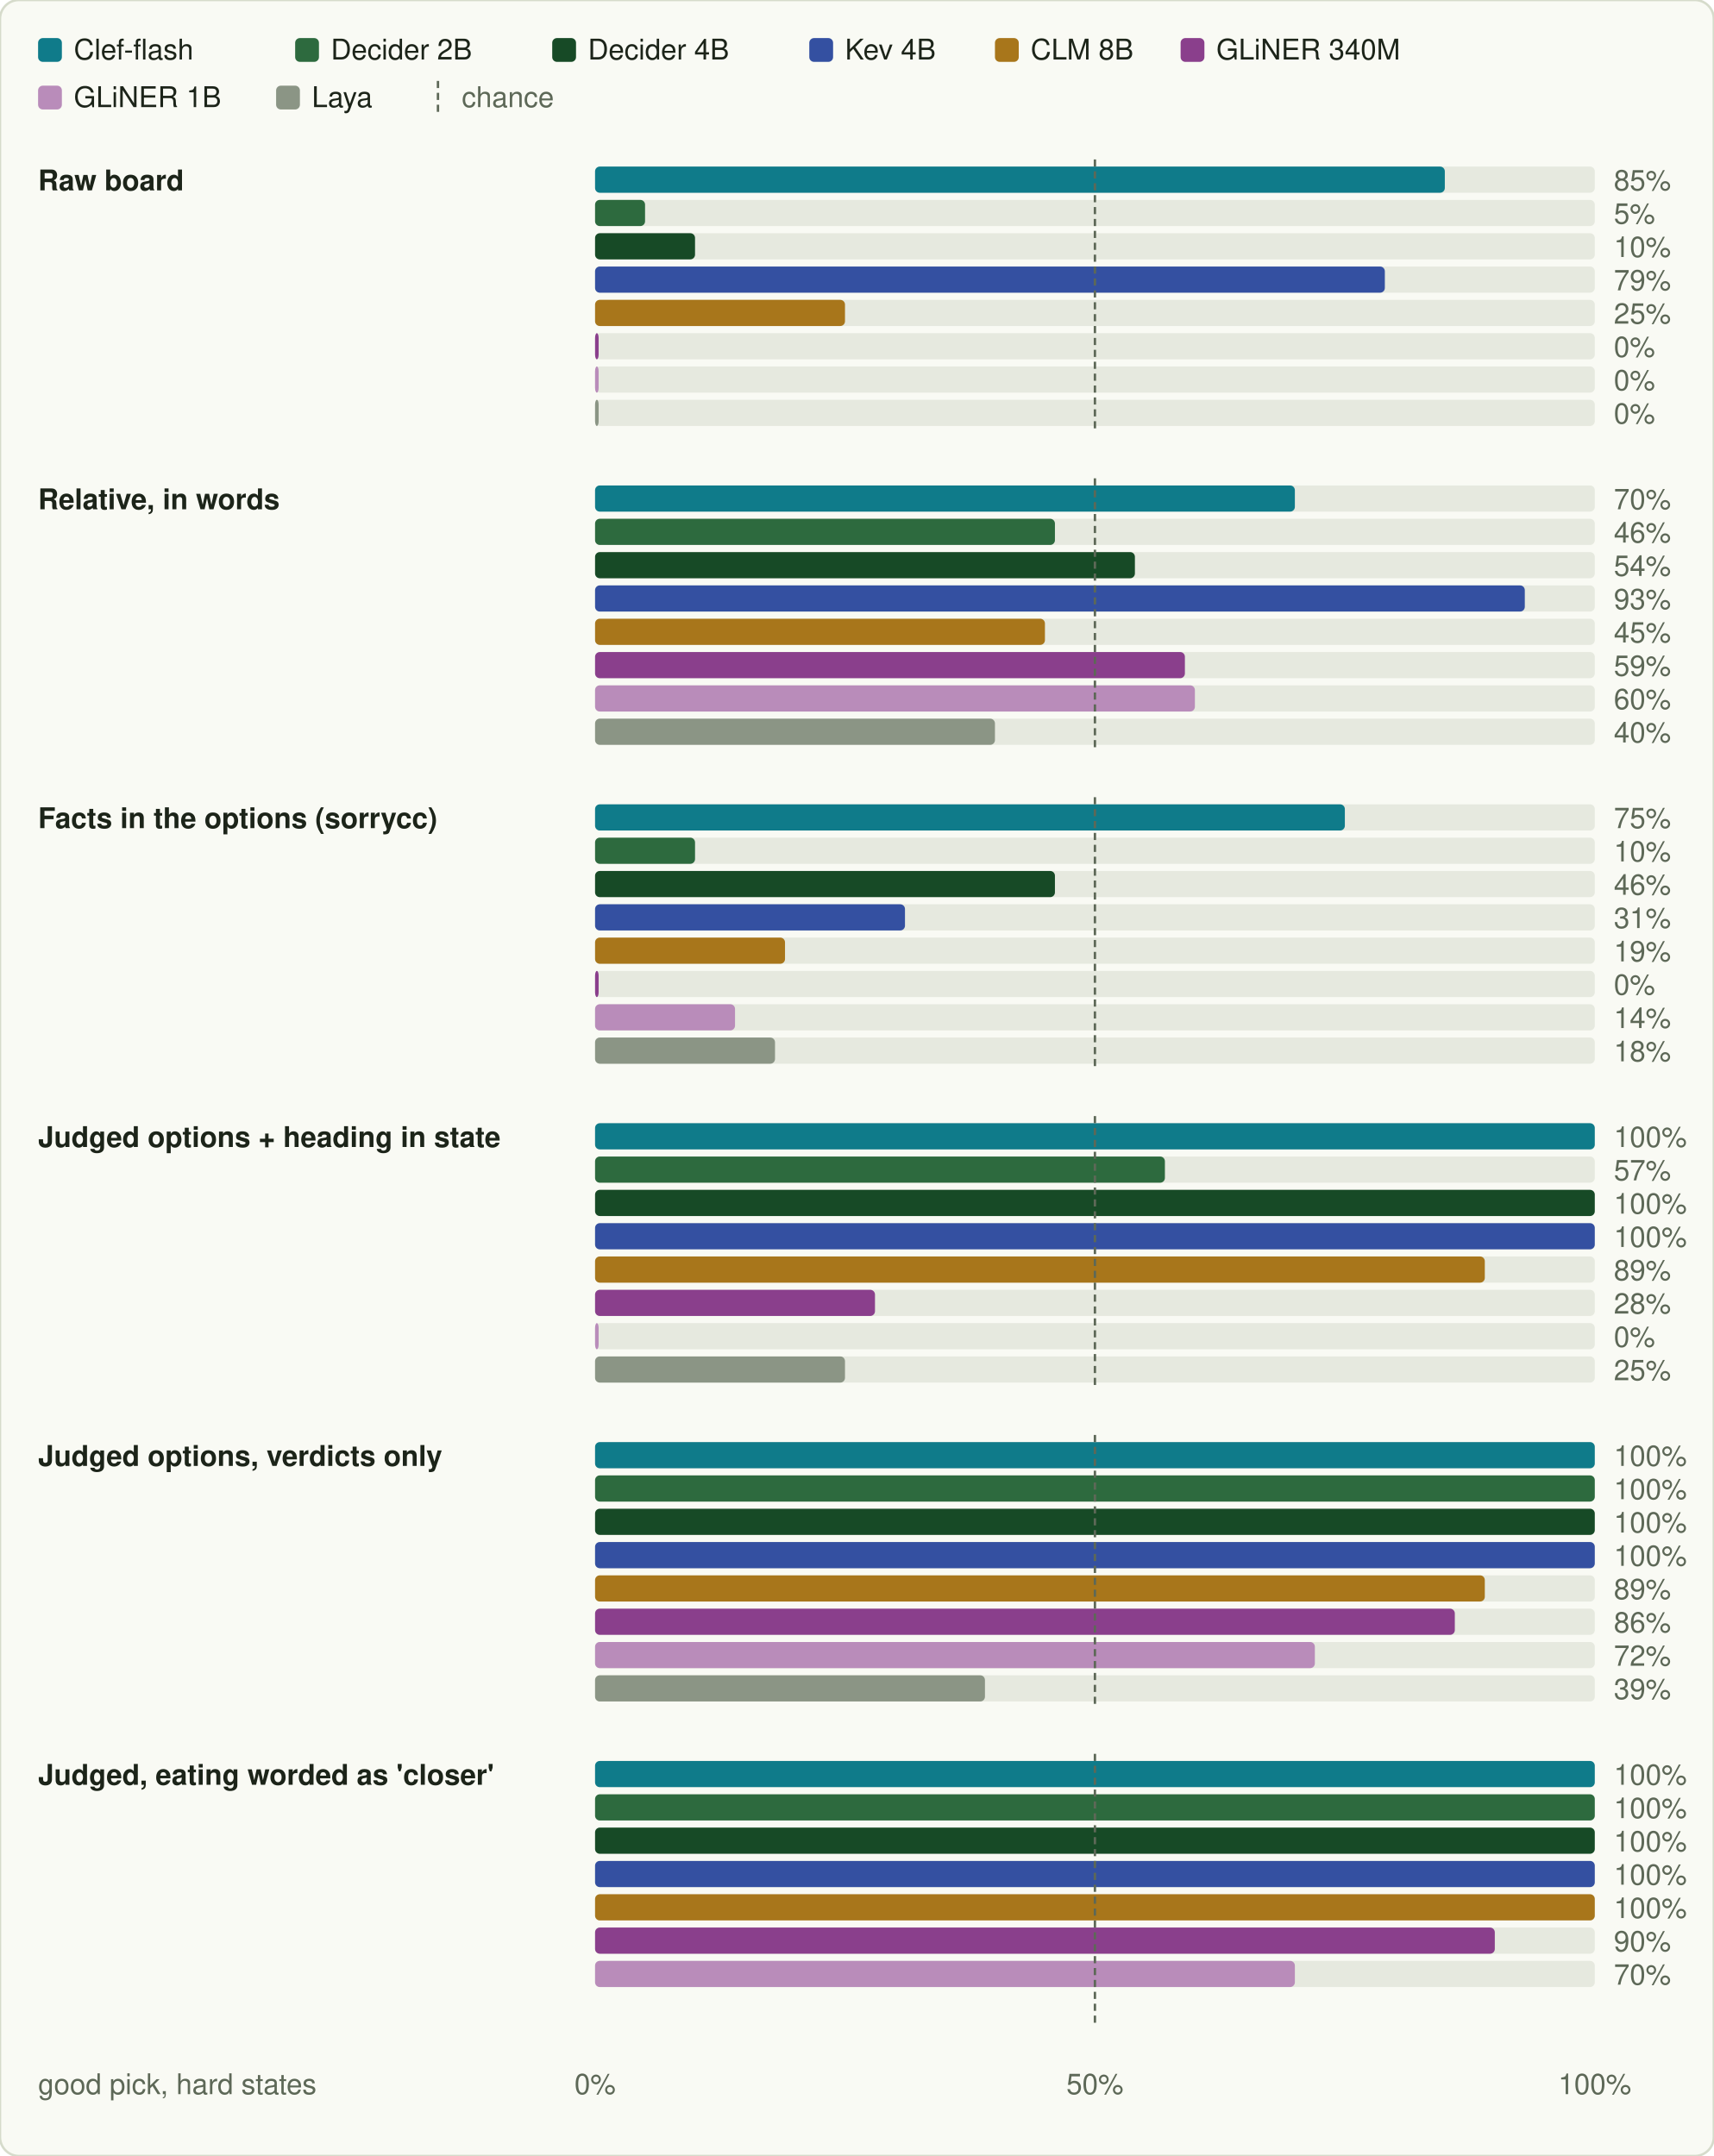
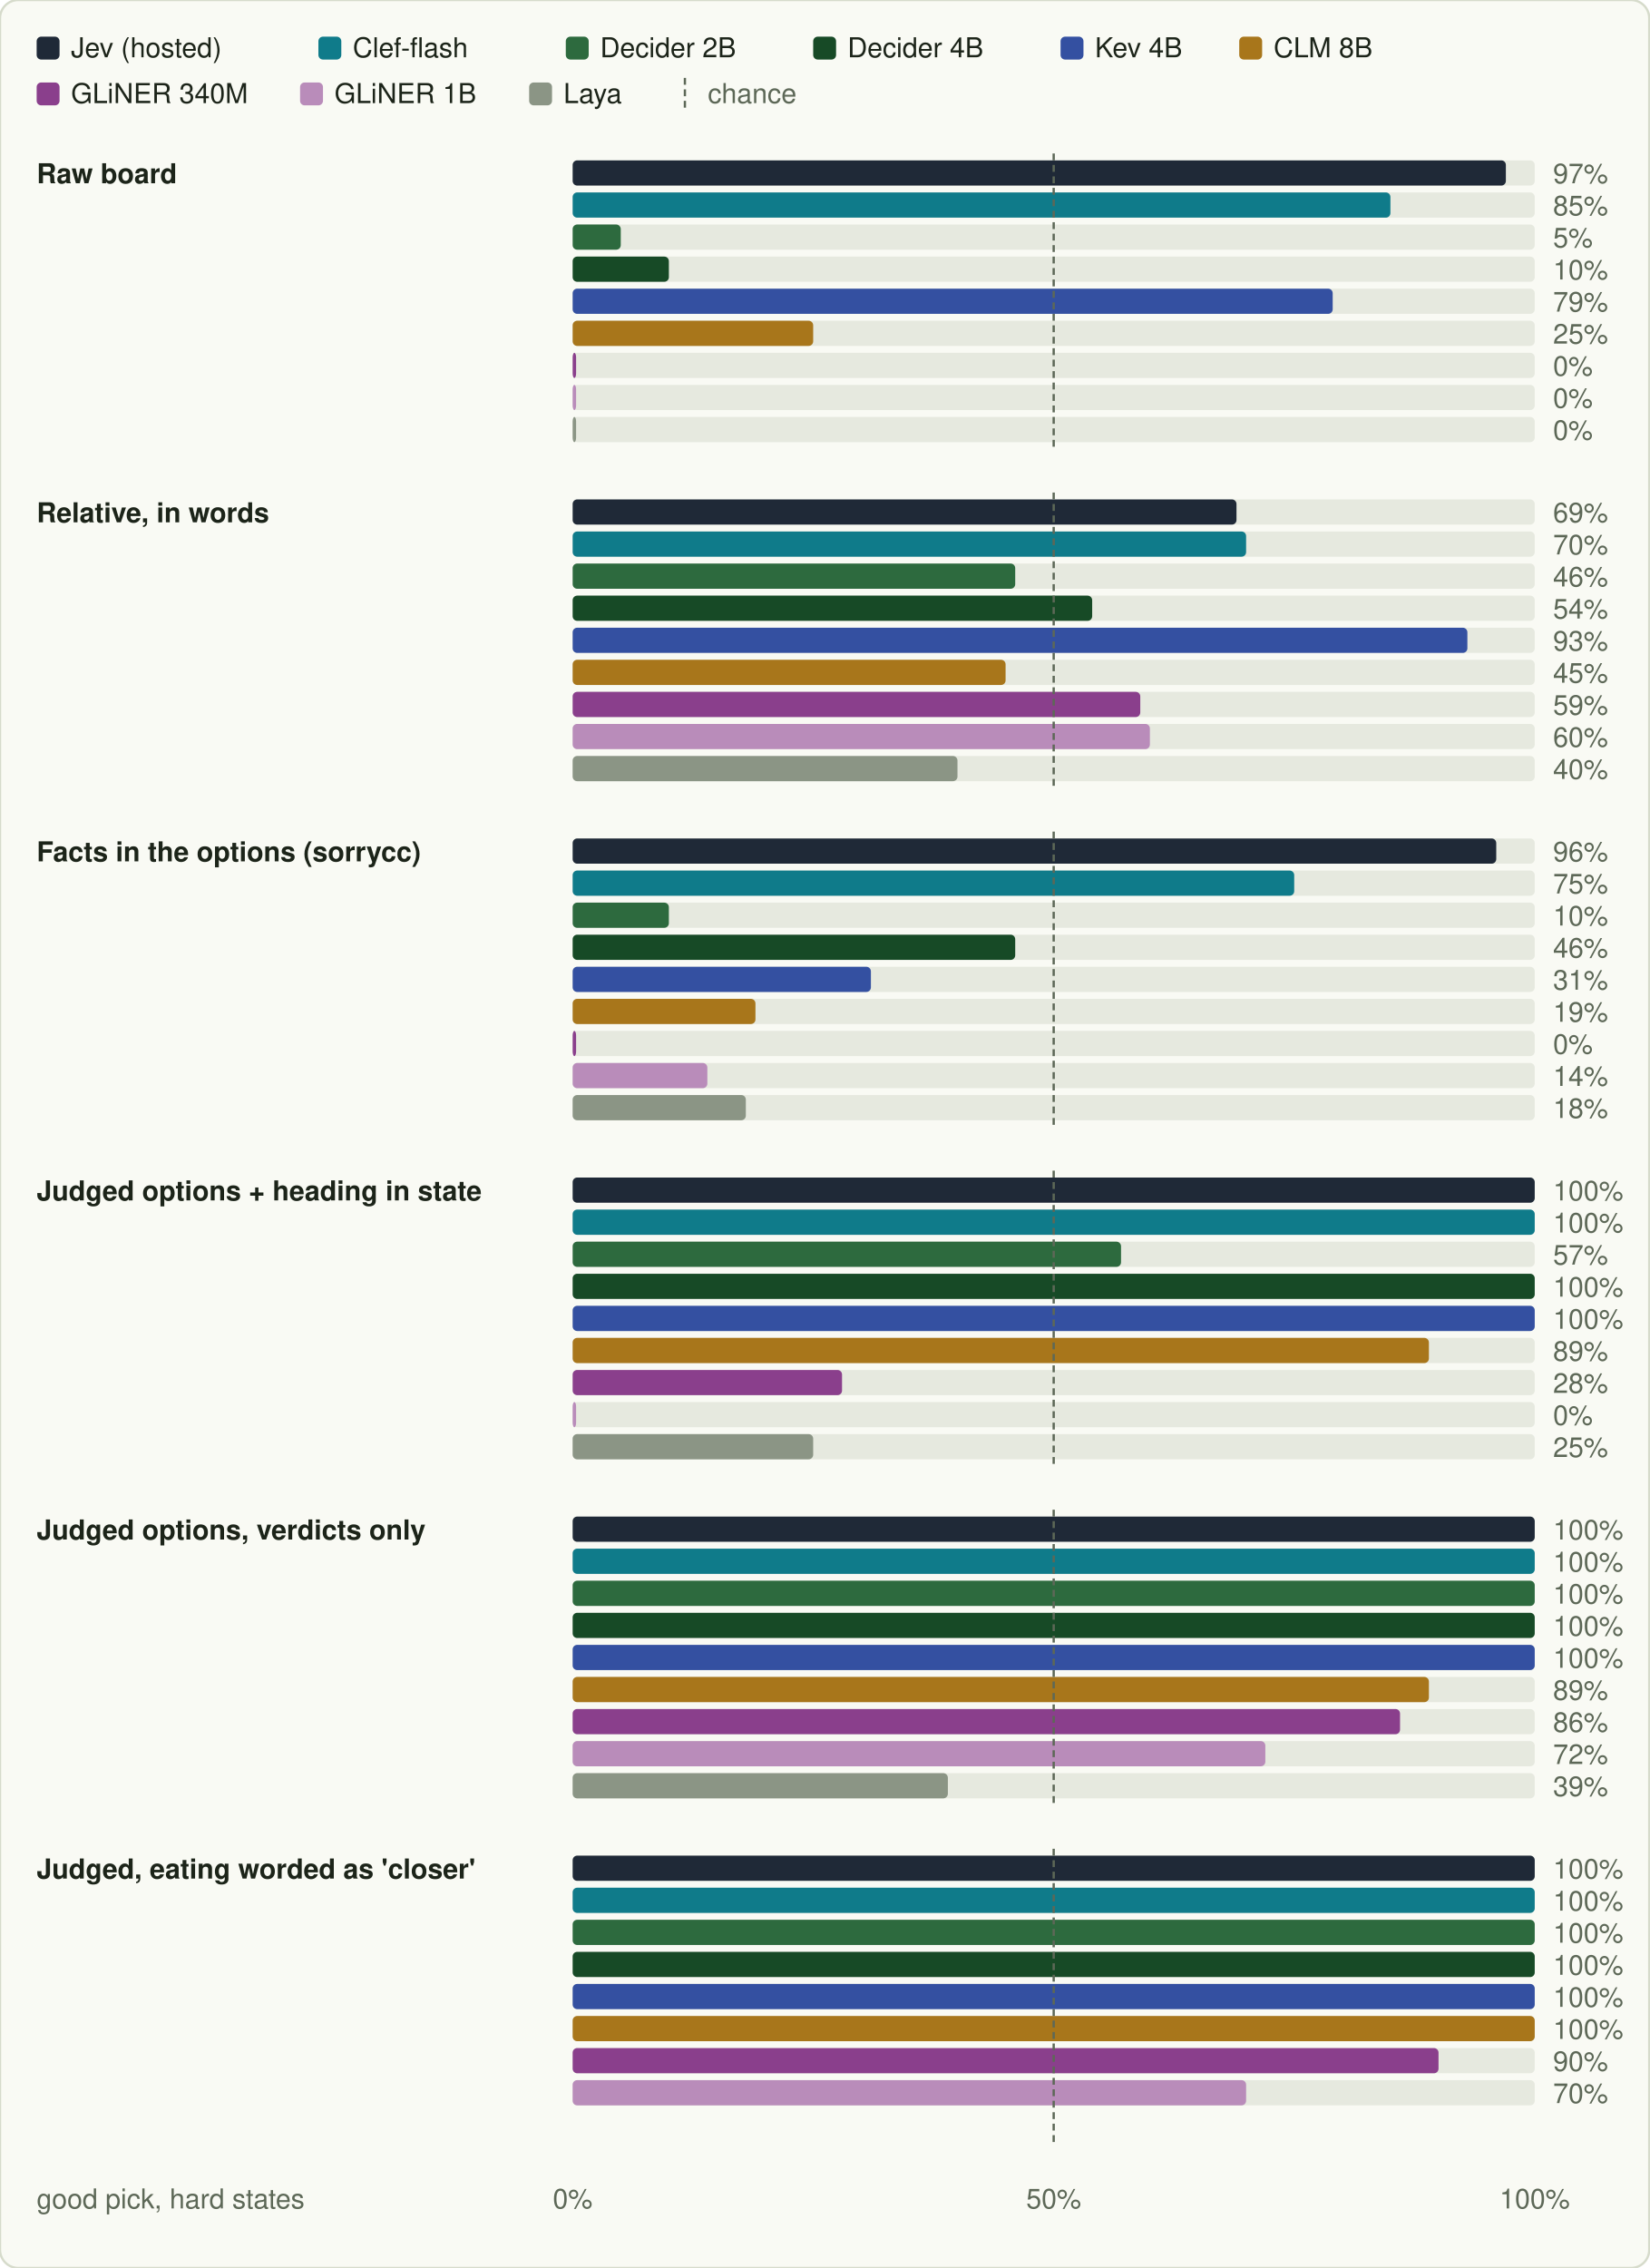
- <svg xmlns="http://www.w3.org/2000/svg" viewBox="0 0 720 906" width="720" height="906" font-family="-apple-system, Segoe UI, Helvetica, Arial, sans-serif" font-size="12">
-   <rect width="720" height="906" rx="8" fill="#f9faf4" stroke="#d6dbcb" />
-   <rect x="16" y="16" width="10" height="10" rx="2" fill="#0f7b8a" />
-   <text x="31" y="25" fill="#1c2419">Clef-flash</text>
-   <rect x="124" y="16" width="10" height="10" rx="2" fill="#2d6a3e" />
-   <text x="139" y="25" fill="#1c2419">Decider 2B</text>
-   <rect x="232" y="16" width="10" height="10" rx="2" fill="#174a26" />
-   <text x="247" y="25" fill="#1c2419">Decider 4B</text>
-   <rect x="340" y="16" width="10" height="10" rx="2" fill="#3450a1" />
-   <text x="355" y="25" fill="#1c2419">Kev 4B</text>
-   <rect x="418" y="16" width="10" height="10" rx="2" fill="#a8761b" />
-   <text x="433" y="25" fill="#1c2419">CLM 8B</text>
-   <rect x="496" y="16" width="10" height="10" rx="2" fill="#8a3f8c" />
-   <text x="511" y="25" fill="#1c2419">GLiNER 340M</text>
-   <rect x="16" y="36" width="10" height="10" rx="2" fill="#b98cba" />
-   <text x="31" y="45" fill="#1c2419">GLiNER 1B</text>
-   <rect x="116" y="36" width="10" height="10" rx="2" fill="#8b9585" />
-   <text x="131" y="45" fill="#1c2419">Laya</text>
-   <line x1="184" y1="34" x2="184" y2="48" stroke="#5d6857" stroke-dasharray="3 2" />
-   <text x="194" y="45" fill="#5d6857">chance</text>
+ <svg xmlns="http://www.w3.org/2000/svg" viewBox="0 0 720 990" width="720" height="990" font-family="-apple-system, Segoe UI, Helvetica, Arial, sans-serif" font-size="12">
+   <rect width="720" height="990" rx="8" fill="#f9faf4" stroke="#d6dbcb" />
+   <rect x="16" y="16" width="10" height="10" rx="2" fill="#1f2937" />
+   <text x="31" y="25" fill="#1c2419">Jev (hosted)</text>
+   <rect x="139" y="16" width="10" height="10" rx="2" fill="#0f7b8a" />
+   <text x="154" y="25" fill="#1c2419">Clef-flash</text>
+   <rect x="247" y="16" width="10" height="10" rx="2" fill="#2d6a3e" />
+   <text x="262" y="25" fill="#1c2419">Decider 2B</text>
+   <rect x="355" y="16" width="10" height="10" rx="2" fill="#174a26" />
+   <text x="370" y="25" fill="#1c2419">Decider 4B</text>
+   <rect x="463" y="16" width="10" height="10" rx="2" fill="#3450a1" />
+   <text x="478" y="25" fill="#1c2419">Kev 4B</text>
+   <rect x="541" y="16" width="10" height="10" rx="2" fill="#a8761b" />
+   <text x="556" y="25" fill="#1c2419">CLM 8B</text>
+   <rect x="16" y="36" width="10" height="10" rx="2" fill="#8a3f8c" />
+   <text x="31" y="45" fill="#1c2419">GLiNER 340M</text>
+   <rect x="131" y="36" width="10" height="10" rx="2" fill="#b98cba" />
+   <text x="146" y="45" fill="#1c2419">GLiNER 1B</text>
+   <rect x="231" y="36" width="10" height="10" rx="2" fill="#8b9585" />
+   <text x="246" y="45" fill="#1c2419">Laya</text>
+   <line x1="299" y1="34" x2="299" y2="48" stroke="#5d6857" stroke-dasharray="3 2" />
+   <text x="309" y="45" fill="#5d6857">chance</text>
  <text x="16" y="80" fill="#1c2419" font-weight="600">Raw board</text>
  <rect x="250" y="70" width="420" height="11" rx="2" fill="#e6e9df" />
-   <rect x="250" y="70" width="357.0" height="11" rx="2" fill="#0f7b8a" />
-   <text x="678" y="80" fill="#5d6857">85%</text>
+   <rect x="250" y="70" width="407.4" height="11" rx="2" fill="#1f2937" />
+   <text x="678" y="80" fill="#5d6857">97%</text>
  <rect x="250" y="84" width="420" height="11" rx="2" fill="#e6e9df" />
-   <rect x="250" y="84" width="21.0" height="11" rx="2" fill="#2d6a3e" />
-   <text x="678" y="94" fill="#5d6857">5%</text>
+   <rect x="250" y="84" width="357.0" height="11" rx="2" fill="#0f7b8a" />
+   <text x="678" y="94" fill="#5d6857">85%</text>
  <rect x="250" y="98" width="420" height="11" rx="2" fill="#e6e9df" />
-   <rect x="250" y="98" width="42.0" height="11" rx="2" fill="#174a26" />
-   <text x="678" y="108" fill="#5d6857">10%</text>
+   <rect x="250" y="98" width="21.0" height="11" rx="2" fill="#2d6a3e" />
+   <text x="678" y="108" fill="#5d6857">5%</text>
  <rect x="250" y="112" width="420" height="11" rx="2" fill="#e6e9df" />
-   <rect x="250" y="112" width="331.8" height="11" rx="2" fill="#3450a1" />
-   <text x="678" y="122" fill="#5d6857">79%</text>
+   <rect x="250" y="112" width="42.0" height="11" rx="2" fill="#174a26" />
+   <text x="678" y="122" fill="#5d6857">10%</text>
  <rect x="250" y="126" width="420" height="11" rx="2" fill="#e6e9df" />
-   <rect x="250" y="126" width="105.0" height="11" rx="2" fill="#a8761b" />
-   <text x="678" y="136" fill="#5d6857">25%</text>
+   <rect x="250" y="126" width="331.8" height="11" rx="2" fill="#3450a1" />
+   <text x="678" y="136" fill="#5d6857">79%</text>
  <rect x="250" y="140" width="420" height="11" rx="2" fill="#e6e9df" />
-   <rect x="250" y="140" width="1.5" height="11" rx="2" fill="#8a3f8c" />
-   <text x="678" y="150" fill="#5d6857">0%</text>
+   <rect x="250" y="140" width="105.0" height="11" rx="2" fill="#a8761b" />
+   <text x="678" y="150" fill="#5d6857">25%</text>
  <rect x="250" y="154" width="420" height="11" rx="2" fill="#e6e9df" />
-   <rect x="250" y="154" width="1.5" height="11" rx="2" fill="#b98cba" />
+   <rect x="250" y="154" width="1.5" height="11" rx="2" fill="#8a3f8c" />
  <text x="678" y="164" fill="#5d6857">0%</text>
  <rect x="250" y="168" width="420" height="11" rx="2" fill="#e6e9df" />
-   <rect x="250" y="168" width="1.5" height="11" rx="2" fill="#8b9585" />
+   <rect x="250" y="168" width="1.5" height="11" rx="2" fill="#b98cba" />
  <text x="678" y="178" fill="#5d6857">0%</text>
-   <line x1="460.0" y1="67" x2="460.0" y2="182" stroke="#5d6857" stroke-dasharray="3 2" />
-   <text x="16" y="214" fill="#1c2419" font-weight="600">Relative, in words</text>
-   <rect x="250" y="204" width="420" height="11" rx="2" fill="#e6e9df" />
-   <rect x="250" y="204" width="294.0" height="11" rx="2" fill="#0f7b8a" />
-   <text x="678" y="214" fill="#5d6857">70%</text>
+   <rect x="250" y="182" width="420" height="11" rx="2" fill="#e6e9df" />
+   <rect x="250" y="182" width="1.5" height="11" rx="2" fill="#8b9585" />
+   <text x="678" y="192" fill="#5d6857">0%</text>
+   <line x1="460.0" y1="67" x2="460.0" y2="196" stroke="#5d6857" stroke-dasharray="3 2" />
+   <text x="16" y="228" fill="#1c2419" font-weight="600">Relative, in words</text>
  <rect x="250" y="218" width="420" height="11" rx="2" fill="#e6e9df" />
-   <rect x="250" y="218" width="193.2" height="11" rx="2" fill="#2d6a3e" />
-   <text x="678" y="228" fill="#5d6857">46%</text>
+   <rect x="250" y="218" width="289.8" height="11" rx="2" fill="#1f2937" />
+   <text x="678" y="228" fill="#5d6857">69%</text>
  <rect x="250" y="232" width="420" height="11" rx="2" fill="#e6e9df" />
-   <rect x="250" y="232" width="226.8" height="11" rx="2" fill="#174a26" />
-   <text x="678" y="242" fill="#5d6857">54%</text>
+   <rect x="250" y="232" width="294.0" height="11" rx="2" fill="#0f7b8a" />
+   <text x="678" y="242" fill="#5d6857">70%</text>
  <rect x="250" y="246" width="420" height="11" rx="2" fill="#e6e9df" />
-   <rect x="250" y="246" width="390.6" height="11" rx="2" fill="#3450a1" />
-   <text x="678" y="256" fill="#5d6857">93%</text>
+   <rect x="250" y="246" width="193.2" height="11" rx="2" fill="#2d6a3e" />
+   <text x="678" y="256" fill="#5d6857">46%</text>
  <rect x="250" y="260" width="420" height="11" rx="2" fill="#e6e9df" />
-   <rect x="250" y="260" width="189.0" height="11" rx="2" fill="#a8761b" />
-   <text x="678" y="270" fill="#5d6857">45%</text>
+   <rect x="250" y="260" width="226.8" height="11" rx="2" fill="#174a26" />
+   <text x="678" y="270" fill="#5d6857">54%</text>
  <rect x="250" y="274" width="420" height="11" rx="2" fill="#e6e9df" />
-   <rect x="250" y="274" width="247.8" height="11" rx="2" fill="#8a3f8c" />
-   <text x="678" y="284" fill="#5d6857">59%</text>
+   <rect x="250" y="274" width="390.6" height="11" rx="2" fill="#3450a1" />
+   <text x="678" y="284" fill="#5d6857">93%</text>
  <rect x="250" y="288" width="420" height="11" rx="2" fill="#e6e9df" />
-   <rect x="250" y="288" width="252.0" height="11" rx="2" fill="#b98cba" />
-   <text x="678" y="298" fill="#5d6857">60%</text>
+   <rect x="250" y="288" width="189.0" height="11" rx="2" fill="#a8761b" />
+   <text x="678" y="298" fill="#5d6857">45%</text>
  <rect x="250" y="302" width="420" height="11" rx="2" fill="#e6e9df" />
-   <rect x="250" y="302" width="168.0" height="11" rx="2" fill="#8b9585" />
-   <text x="678" y="312" fill="#5d6857">40%</text>
-   <line x1="460.0" y1="201" x2="460.0" y2="316" stroke="#5d6857" stroke-dasharray="3 2" />
-   <text x="16" y="348" fill="#1c2419" font-weight="600">Facts in the options (sorrycc)</text>
-   <rect x="250" y="338" width="420" height="11" rx="2" fill="#e6e9df" />
-   <rect x="250" y="338" width="315.0" height="11" rx="2" fill="#0f7b8a" />
-   <text x="678" y="348" fill="#5d6857">75%</text>
-   <rect x="250" y="352" width="420" height="11" rx="2" fill="#e6e9df" />
-   <rect x="250" y="352" width="42.0" height="11" rx="2" fill="#2d6a3e" />
-   <text x="678" y="362" fill="#5d6857">10%</text>
+   <rect x="250" y="302" width="247.8" height="11" rx="2" fill="#8a3f8c" />
+   <text x="678" y="312" fill="#5d6857">59%</text>
+   <rect x="250" y="316" width="420" height="11" rx="2" fill="#e6e9df" />
+   <rect x="250" y="316" width="252.0" height="11" rx="2" fill="#b98cba" />
+   <text x="678" y="326" fill="#5d6857">60%</text>
+   <rect x="250" y="330" width="420" height="11" rx="2" fill="#e6e9df" />
+   <rect x="250" y="330" width="168.0" height="11" rx="2" fill="#8b9585" />
+   <text x="678" y="340" fill="#5d6857">40%</text>
+   <line x1="460.0" y1="215" x2="460.0" y2="344" stroke="#5d6857" stroke-dasharray="3 2" />
+   <text x="16" y="376" fill="#1c2419" font-weight="600">Facts in the options (sorrycc)</text>
  <rect x="250" y="366" width="420" height="11" rx="2" fill="#e6e9df" />
-   <rect x="250" y="366" width="193.2" height="11" rx="2" fill="#174a26" />
-   <text x="678" y="376" fill="#5d6857">46%</text>
+   <rect x="250" y="366" width="403.2" height="11" rx="2" fill="#1f2937" />
+   <text x="678" y="376" fill="#5d6857">96%</text>
  <rect x="250" y="380" width="420" height="11" rx="2" fill="#e6e9df" />
-   <rect x="250" y="380" width="130.2" height="11" rx="2" fill="#3450a1" />
-   <text x="678" y="390" fill="#5d6857">31%</text>
+   <rect x="250" y="380" width="315.0" height="11" rx="2" fill="#0f7b8a" />
+   <text x="678" y="390" fill="#5d6857">75%</text>
  <rect x="250" y="394" width="420" height="11" rx="2" fill="#e6e9df" />
-   <rect x="250" y="394" width="79.8" height="11" rx="2" fill="#a8761b" />
-   <text x="678" y="404" fill="#5d6857">19%</text>
+   <rect x="250" y="394" width="42.0" height="11" rx="2" fill="#2d6a3e" />
+   <text x="678" y="404" fill="#5d6857">10%</text>
  <rect x="250" y="408" width="420" height="11" rx="2" fill="#e6e9df" />
-   <rect x="250" y="408" width="1.5" height="11" rx="2" fill="#8a3f8c" />
-   <text x="678" y="418" fill="#5d6857">0%</text>
+   <rect x="250" y="408" width="193.2" height="11" rx="2" fill="#174a26" />
+   <text x="678" y="418" fill="#5d6857">46%</text>
  <rect x="250" y="422" width="420" height="11" rx="2" fill="#e6e9df" />
-   <rect x="250" y="422" width="58.8" height="11" rx="2" fill="#b98cba" />
-   <text x="678" y="432" fill="#5d6857">14%</text>
+   <rect x="250" y="422" width="130.2" height="11" rx="2" fill="#3450a1" />
+   <text x="678" y="432" fill="#5d6857">31%</text>
  <rect x="250" y="436" width="420" height="11" rx="2" fill="#e6e9df" />
-   <rect x="250" y="436" width="75.6" height="11" rx="2" fill="#8b9585" />
-   <text x="678" y="446" fill="#5d6857">18%</text>
-   <line x1="460.0" y1="335" x2="460.0" y2="450" stroke="#5d6857" stroke-dasharray="3 2" />
-   <text x="16" y="482" fill="#1c2419" font-weight="600">Judged options + heading in state</text>
-   <rect x="250" y="472" width="420" height="11" rx="2" fill="#e6e9df" />
-   <rect x="250" y="472" width="420.0" height="11" rx="2" fill="#0f7b8a" />
-   <text x="678" y="482" fill="#5d6857">100%</text>
-   <rect x="250" y="486" width="420" height="11" rx="2" fill="#e6e9df" />
-   <rect x="250" y="486" width="239.4" height="11" rx="2" fill="#2d6a3e" />
-   <text x="678" y="496" fill="#5d6857">57%</text>
-   <rect x="250" y="500" width="420" height="11" rx="2" fill="#e6e9df" />
-   <rect x="250" y="500" width="420.0" height="11" rx="2" fill="#174a26" />
-   <text x="678" y="510" fill="#5d6857">100%</text>
+   <rect x="250" y="436" width="79.8" height="11" rx="2" fill="#a8761b" />
+   <text x="678" y="446" fill="#5d6857">19%</text>
+   <rect x="250" y="450" width="420" height="11" rx="2" fill="#e6e9df" />
+   <rect x="250" y="450" width="1.5" height="11" rx="2" fill="#8a3f8c" />
+   <text x="678" y="460" fill="#5d6857">0%</text>
+   <rect x="250" y="464" width="420" height="11" rx="2" fill="#e6e9df" />
+   <rect x="250" y="464" width="58.8" height="11" rx="2" fill="#b98cba" />
+   <text x="678" y="474" fill="#5d6857">14%</text>
+   <rect x="250" y="478" width="420" height="11" rx="2" fill="#e6e9df" />
+   <rect x="250" y="478" width="75.6" height="11" rx="2" fill="#8b9585" />
+   <text x="678" y="488" fill="#5d6857">18%</text>
+   <line x1="460.0" y1="363" x2="460.0" y2="492" stroke="#5d6857" stroke-dasharray="3 2" />
+   <text x="16" y="524" fill="#1c2419" font-weight="600">Judged options + heading in state</text>
  <rect x="250" y="514" width="420" height="11" rx="2" fill="#e6e9df" />
-   <rect x="250" y="514" width="420.0" height="11" rx="2" fill="#3450a1" />
+   <rect x="250" y="514" width="420.0" height="11" rx="2" fill="#1f2937" />
  <text x="678" y="524" fill="#5d6857">100%</text>
  <rect x="250" y="528" width="420" height="11" rx="2" fill="#e6e9df" />
-   <rect x="250" y="528" width="373.8" height="11" rx="2" fill="#a8761b" />
-   <text x="678" y="538" fill="#5d6857">89%</text>
+   <rect x="250" y="528" width="420.0" height="11" rx="2" fill="#0f7b8a" />
+   <text x="678" y="538" fill="#5d6857">100%</text>
  <rect x="250" y="542" width="420" height="11" rx="2" fill="#e6e9df" />
-   <rect x="250" y="542" width="117.6" height="11" rx="2" fill="#8a3f8c" />
-   <text x="678" y="552" fill="#5d6857">28%</text>
+   <rect x="250" y="542" width="239.4" height="11" rx="2" fill="#2d6a3e" />
+   <text x="678" y="552" fill="#5d6857">57%</text>
  <rect x="250" y="556" width="420" height="11" rx="2" fill="#e6e9df" />
-   <rect x="250" y="556" width="1.5" height="11" rx="2" fill="#b98cba" />
-   <text x="678" y="566" fill="#5d6857">0%</text>
+   <rect x="250" y="556" width="420.0" height="11" rx="2" fill="#174a26" />
+   <text x="678" y="566" fill="#5d6857">100%</text>
  <rect x="250" y="570" width="420" height="11" rx="2" fill="#e6e9df" />
-   <rect x="250" y="570" width="105.0" height="11" rx="2" fill="#8b9585" />
-   <text x="678" y="580" fill="#5d6857">25%</text>
-   <line x1="460.0" y1="469" x2="460.0" y2="584" stroke="#5d6857" stroke-dasharray="3 2" />
-   <text x="16" y="616" fill="#1c2419" font-weight="600">Judged options, verdicts only</text>
-   <rect x="250" y="606" width="420" height="11" rx="2" fill="#e6e9df" />
-   <rect x="250" y="606" width="420.0" height="11" rx="2" fill="#0f7b8a" />
-   <text x="678" y="616" fill="#5d6857">100%</text>
-   <rect x="250" y="620" width="420" height="11" rx="2" fill="#e6e9df" />
-   <rect x="250" y="620" width="420.0" height="11" rx="2" fill="#2d6a3e" />
-   <text x="678" y="630" fill="#5d6857">100%</text>
-   <rect x="250" y="634" width="420" height="11" rx="2" fill="#e6e9df" />
-   <rect x="250" y="634" width="420.0" height="11" rx="2" fill="#174a26" />
-   <text x="678" y="644" fill="#5d6857">100%</text>
-   <rect x="250" y="648" width="420" height="11" rx="2" fill="#e6e9df" />
-   <rect x="250" y="648" width="420.0" height="11" rx="2" fill="#3450a1" />
-   <text x="678" y="658" fill="#5d6857">100%</text>
+   <rect x="250" y="570" width="420.0" height="11" rx="2" fill="#3450a1" />
+   <text x="678" y="580" fill="#5d6857">100%</text>
+   <rect x="250" y="584" width="420" height="11" rx="2" fill="#e6e9df" />
+   <rect x="250" y="584" width="373.8" height="11" rx="2" fill="#a8761b" />
+   <text x="678" y="594" fill="#5d6857">89%</text>
+   <rect x="250" y="598" width="420" height="11" rx="2" fill="#e6e9df" />
+   <rect x="250" y="598" width="117.6" height="11" rx="2" fill="#8a3f8c" />
+   <text x="678" y="608" fill="#5d6857">28%</text>
+   <rect x="250" y="612" width="420" height="11" rx="2" fill="#e6e9df" />
+   <rect x="250" y="612" width="1.5" height="11" rx="2" fill="#b98cba" />
+   <text x="678" y="622" fill="#5d6857">0%</text>
+   <rect x="250" y="626" width="420" height="11" rx="2" fill="#e6e9df" />
+   <rect x="250" y="626" width="105.0" height="11" rx="2" fill="#8b9585" />
+   <text x="678" y="636" fill="#5d6857">25%</text>
+   <line x1="460.0" y1="511" x2="460.0" y2="640" stroke="#5d6857" stroke-dasharray="3 2" />
+   <text x="16" y="672" fill="#1c2419" font-weight="600">Judged options, verdicts only</text>
  <rect x="250" y="662" width="420" height="11" rx="2" fill="#e6e9df" />
-   <rect x="250" y="662" width="373.8" height="11" rx="2" fill="#a8761b" />
-   <text x="678" y="672" fill="#5d6857">89%</text>
+   <rect x="250" y="662" width="420.0" height="11" rx="2" fill="#1f2937" />
+   <text x="678" y="672" fill="#5d6857">100%</text>
  <rect x="250" y="676" width="420" height="11" rx="2" fill="#e6e9df" />
-   <rect x="250" y="676" width="361.2" height="11" rx="2" fill="#8a3f8c" />
-   <text x="678" y="686" fill="#5d6857">86%</text>
+   <rect x="250" y="676" width="420.0" height="11" rx="2" fill="#0f7b8a" />
+   <text x="678" y="686" fill="#5d6857">100%</text>
  <rect x="250" y="690" width="420" height="11" rx="2" fill="#e6e9df" />
-   <rect x="250" y="690" width="302.4" height="11" rx="2" fill="#b98cba" />
-   <text x="678" y="700" fill="#5d6857">72%</text>
+   <rect x="250" y="690" width="420.0" height="11" rx="2" fill="#2d6a3e" />
+   <text x="678" y="700" fill="#5d6857">100%</text>
  <rect x="250" y="704" width="420" height="11" rx="2" fill="#e6e9df" />
-   <rect x="250" y="704" width="163.8" height="11" rx="2" fill="#8b9585" />
-   <text x="678" y="714" fill="#5d6857">39%</text>
-   <line x1="460.0" y1="603" x2="460.0" y2="718" stroke="#5d6857" stroke-dasharray="3 2" />
-   <text x="16" y="750" fill="#1c2419" font-weight="600">Judged, eating worded as 'closer'</text>
-   <rect x="250" y="740" width="420" height="11" rx="2" fill="#e6e9df" />
-   <rect x="250" y="740" width="420.0" height="11" rx="2" fill="#0f7b8a" />
-   <text x="678" y="750" fill="#5d6857">100%</text>
-   <rect x="250" y="754" width="420" height="11" rx="2" fill="#e6e9df" />
-   <rect x="250" y="754" width="420.0" height="11" rx="2" fill="#2d6a3e" />
-   <text x="678" y="764" fill="#5d6857">100%</text>
-   <rect x="250" y="768" width="420" height="11" rx="2" fill="#e6e9df" />
-   <rect x="250" y="768" width="420.0" height="11" rx="2" fill="#174a26" />
-   <text x="678" y="778" fill="#5d6857">100%</text>
-   <rect x="250" y="782" width="420" height="11" rx="2" fill="#e6e9df" />
-   <rect x="250" y="782" width="420.0" height="11" rx="2" fill="#3450a1" />
-   <text x="678" y="792" fill="#5d6857">100%</text>
-   <rect x="250" y="796" width="420" height="11" rx="2" fill="#e6e9df" />
-   <rect x="250" y="796" width="420.0" height="11" rx="2" fill="#a8761b" />
-   <text x="678" y="806" fill="#5d6857">100%</text>
+   <rect x="250" y="704" width="420.0" height="11" rx="2" fill="#174a26" />
+   <text x="678" y="714" fill="#5d6857">100%</text>
+   <rect x="250" y="718" width="420" height="11" rx="2" fill="#e6e9df" />
+   <rect x="250" y="718" width="420.0" height="11" rx="2" fill="#3450a1" />
+   <text x="678" y="728" fill="#5d6857">100%</text>
+   <rect x="250" y="732" width="420" height="11" rx="2" fill="#e6e9df" />
+   <rect x="250" y="732" width="373.8" height="11" rx="2" fill="#a8761b" />
+   <text x="678" y="742" fill="#5d6857">89%</text>
+   <rect x="250" y="746" width="420" height="11" rx="2" fill="#e6e9df" />
+   <rect x="250" y="746" width="361.2" height="11" rx="2" fill="#8a3f8c" />
+   <text x="678" y="756" fill="#5d6857">86%</text>
+   <rect x="250" y="760" width="420" height="11" rx="2" fill="#e6e9df" />
+   <rect x="250" y="760" width="302.4" height="11" rx="2" fill="#b98cba" />
+   <text x="678" y="770" fill="#5d6857">72%</text>
+   <rect x="250" y="774" width="420" height="11" rx="2" fill="#e6e9df" />
+   <rect x="250" y="774" width="163.8" height="11" rx="2" fill="#8b9585" />
+   <text x="678" y="784" fill="#5d6857">39%</text>
+   <line x1="460.0" y1="659" x2="460.0" y2="788" stroke="#5d6857" stroke-dasharray="3 2" />
+   <text x="16" y="820" fill="#1c2419" font-weight="600">Judged, eating worded as 'closer'</text>
  <rect x="250" y="810" width="420" height="11" rx="2" fill="#e6e9df" />
-   <rect x="250" y="810" width="378.0" height="11" rx="2" fill="#8a3f8c" />
-   <text x="678" y="820" fill="#5d6857">90%</text>
+   <rect x="250" y="810" width="420.0" height="11" rx="2" fill="#1f2937" />
+   <text x="678" y="820" fill="#5d6857">100%</text>
  <rect x="250" y="824" width="420" height="11" rx="2" fill="#e6e9df" />
-   <rect x="250" y="824" width="294.0" height="11" rx="2" fill="#b98cba" />
-   <text x="678" y="834" fill="#5d6857">70%</text>
-   <line x1="460.0" y1="737" x2="460.0" y2="852" stroke="#5d6857" stroke-dasharray="3 2" />
-   <text x="250" y="880" fill="#5d6857" text-anchor="middle">0%</text>
-   <text x="460.0" y="880" fill="#5d6857" text-anchor="middle">50%</text>
-   <text x="670" y="880" fill="#5d6857" text-anchor="middle">100%</text>
-   <text x="16" y="880" fill="#5d6857">good pick, hard states</text>
+   <rect x="250" y="824" width="420.0" height="11" rx="2" fill="#0f7b8a" />
+   <text x="678" y="834" fill="#5d6857">100%</text>
+   <rect x="250" y="838" width="420" height="11" rx="2" fill="#e6e9df" />
+   <rect x="250" y="838" width="420.0" height="11" rx="2" fill="#2d6a3e" />
+   <text x="678" y="848" fill="#5d6857">100%</text>
+   <rect x="250" y="852" width="420" height="11" rx="2" fill="#e6e9df" />
+   <rect x="250" y="852" width="420.0" height="11" rx="2" fill="#174a26" />
+   <text x="678" y="862" fill="#5d6857">100%</text>
+   <rect x="250" y="866" width="420" height="11" rx="2" fill="#e6e9df" />
+   <rect x="250" y="866" width="420.0" height="11" rx="2" fill="#3450a1" />
+   <text x="678" y="876" fill="#5d6857">100%</text>
+   <rect x="250" y="880" width="420" height="11" rx="2" fill="#e6e9df" />
+   <rect x="250" y="880" width="420.0" height="11" rx="2" fill="#a8761b" />
+   <text x="678" y="890" fill="#5d6857">100%</text>
+   <rect x="250" y="894" width="420" height="11" rx="2" fill="#e6e9df" />
+   <rect x="250" y="894" width="378.0" height="11" rx="2" fill="#8a3f8c" />
+   <text x="678" y="904" fill="#5d6857">90%</text>
+   <rect x="250" y="908" width="420" height="11" rx="2" fill="#e6e9df" />
+   <rect x="250" y="908" width="294.0" height="11" rx="2" fill="#b98cba" />
+   <text x="678" y="918" fill="#5d6857">70%</text>
+   <line x1="460.0" y1="807" x2="460.0" y2="936" stroke="#5d6857" stroke-dasharray="3 2" />
+   <text x="250" y="964" fill="#5d6857" text-anchor="middle">0%</text>
+   <text x="460.0" y="964" fill="#5d6857" text-anchor="middle">50%</text>
+   <text x="670" y="964" fill="#5d6857" text-anchor="middle">100%</text>
+   <text x="16" y="964" fill="#5d6857">good pick, hard states</text>
</svg>
